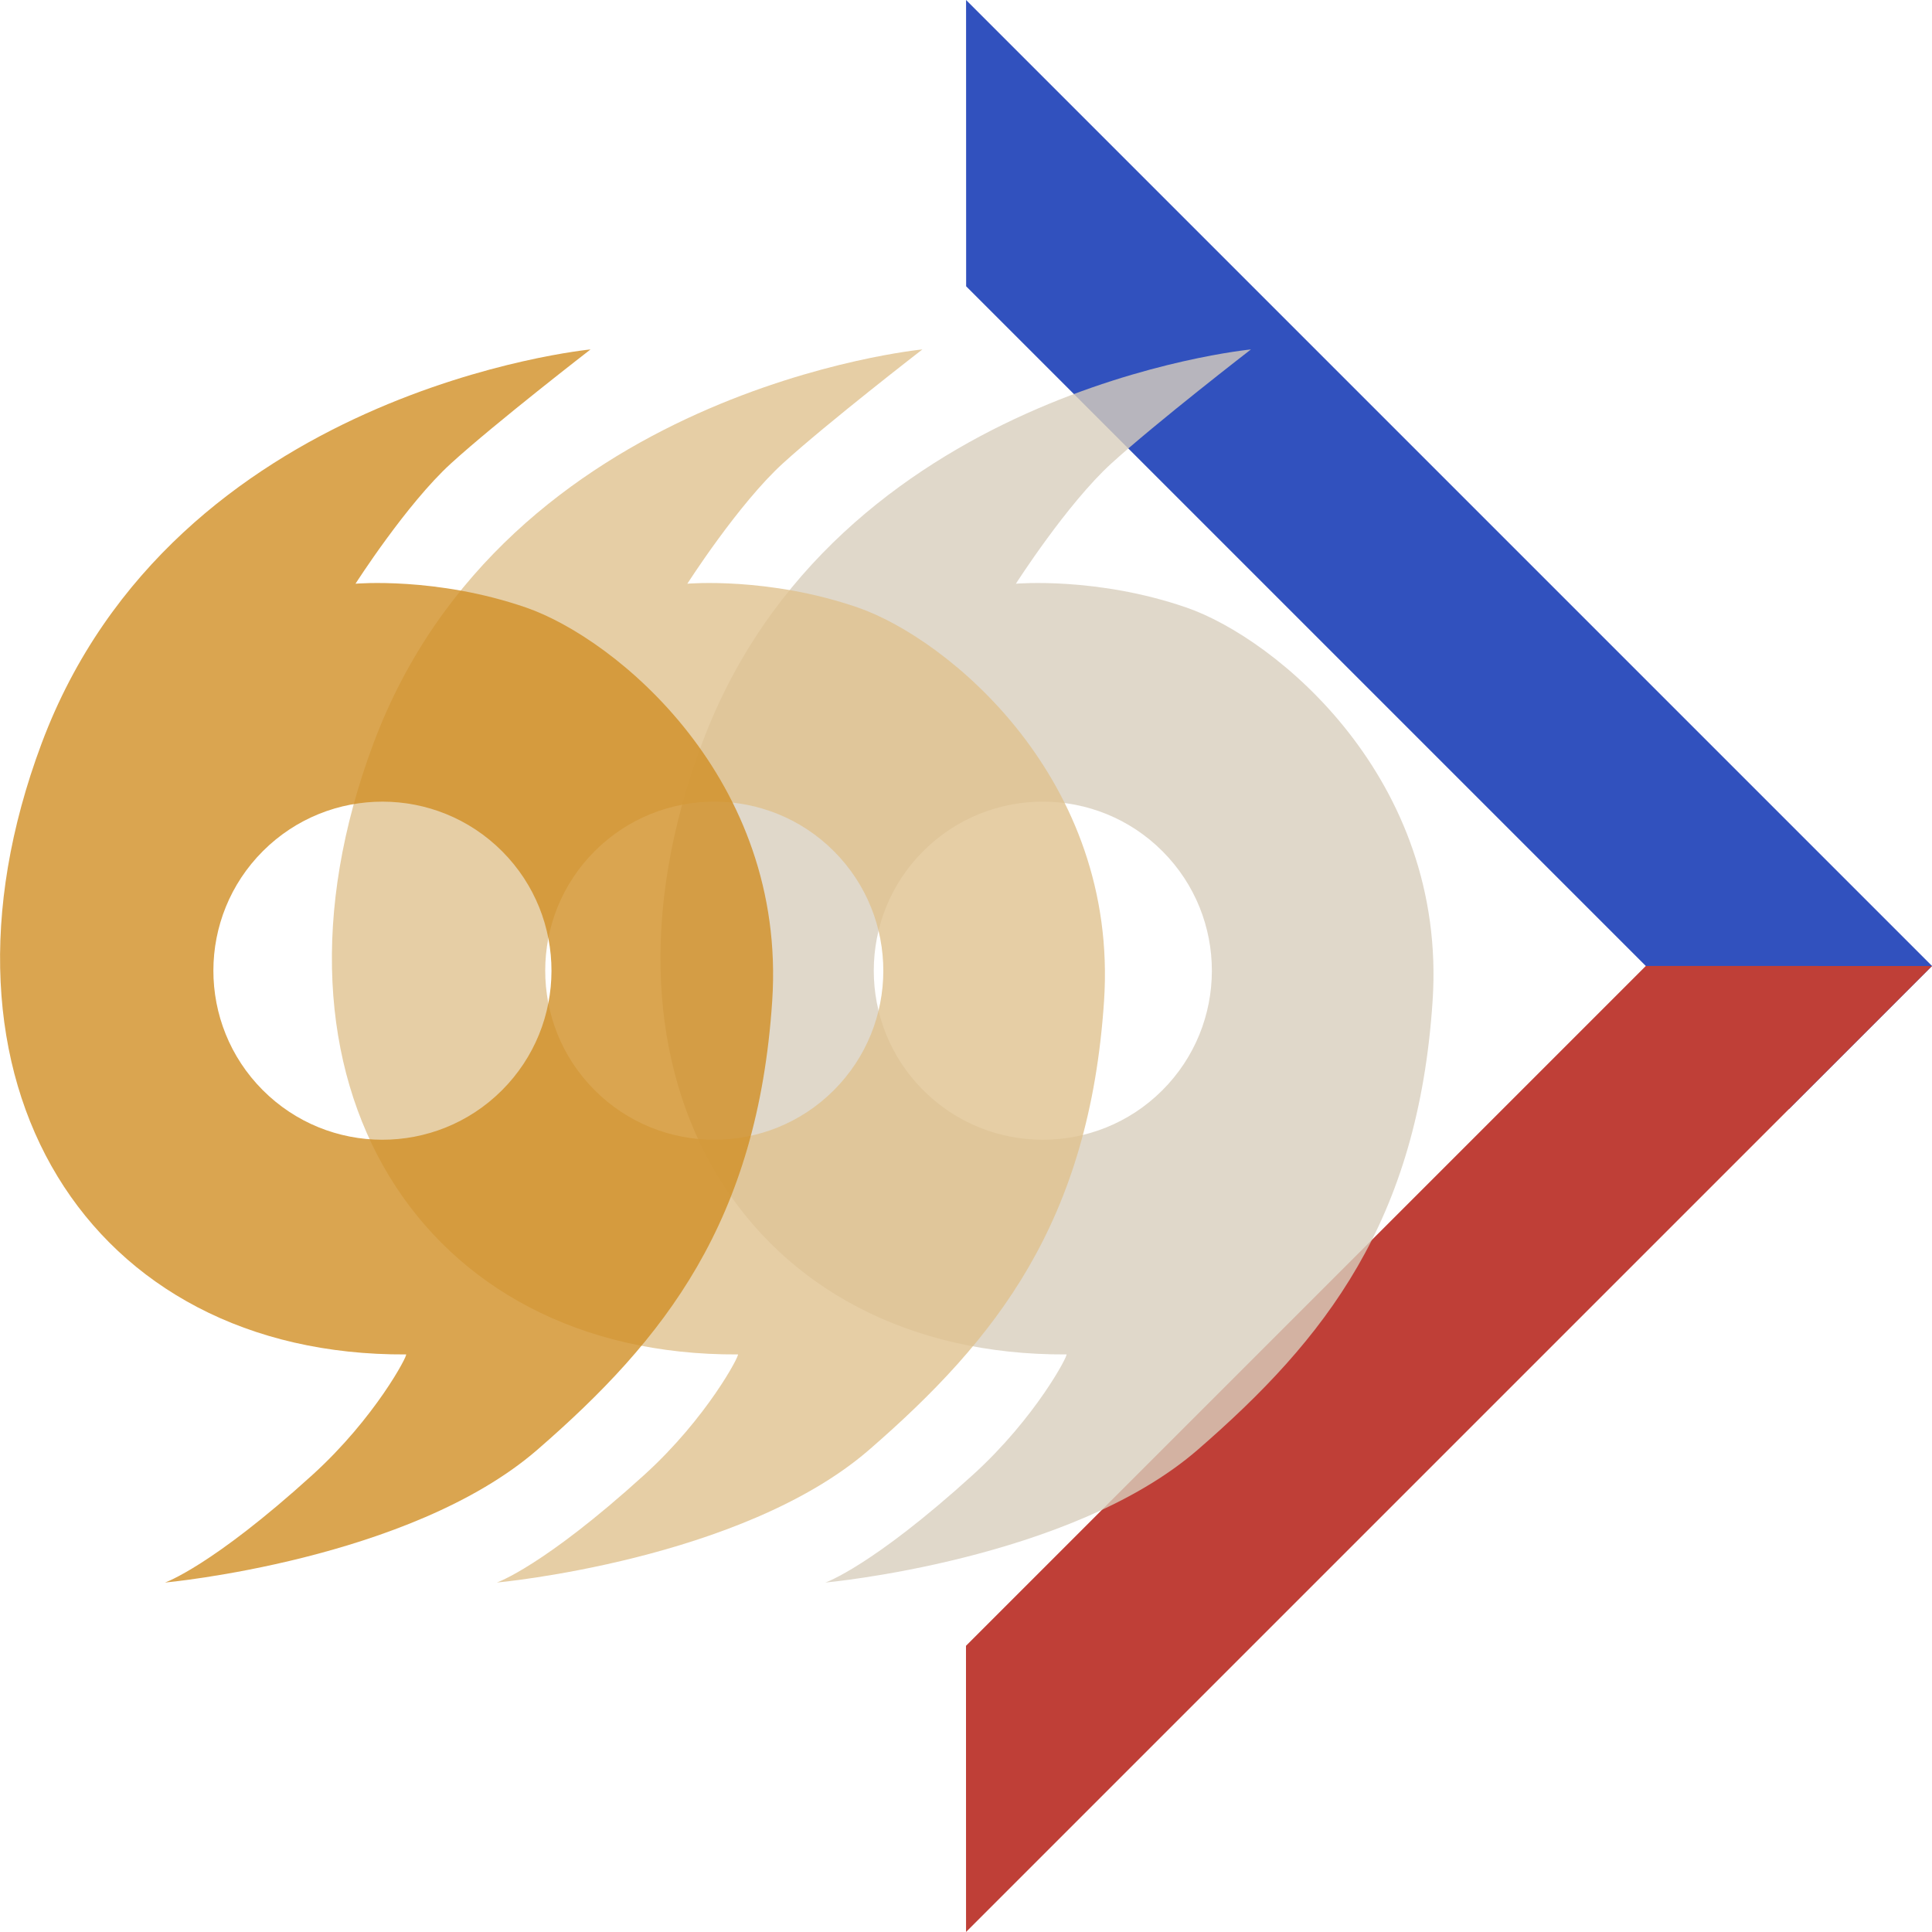
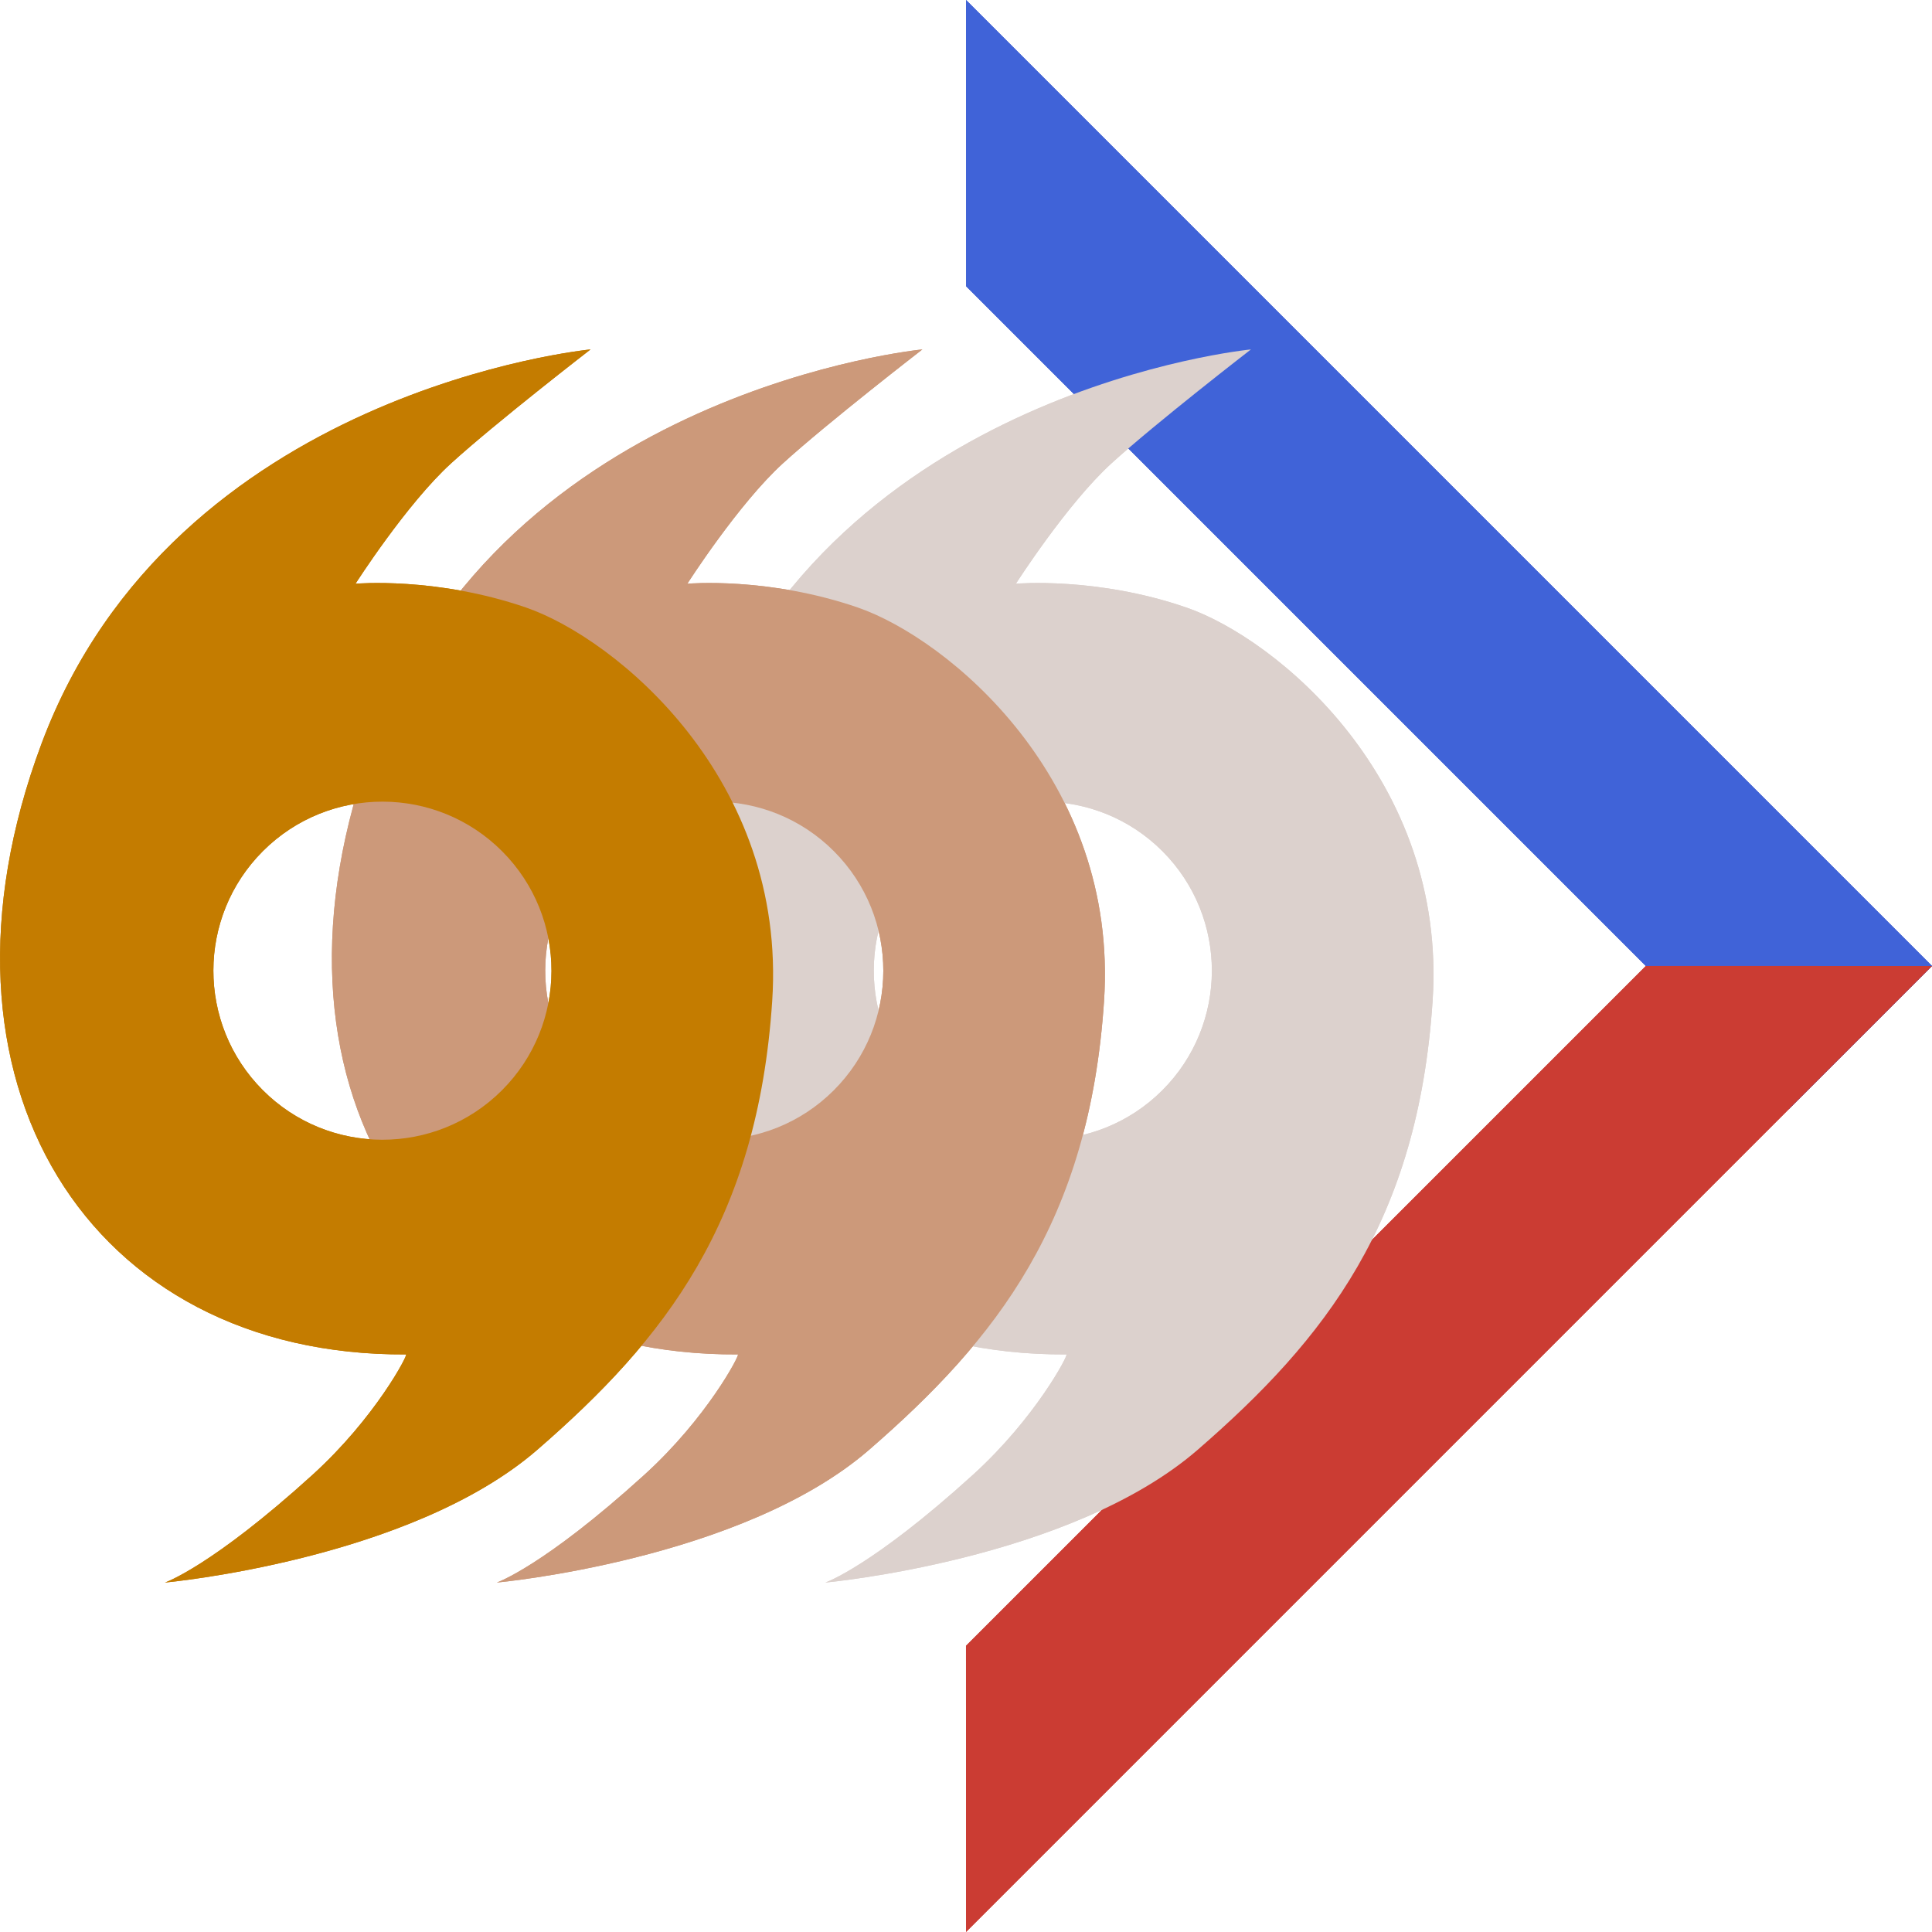
<svg xmlns="http://www.w3.org/2000/svg" width="100%" height="100%" viewBox="0 0 600 600" version="1.1" xml:space="preserve" style="fill-rule:evenodd;clip-rule:evenodd;stroke-linejoin:round;stroke-miterlimit:2;">
  <g id="dark" transform="matrix(1.00007,0,0,1.00007,0.000117399,-0.0220605)">
    <g transform="matrix(6.12323e-17,-1,1,6.12323e-17,-0.0302516,599.978)">
      <g transform="matrix(6.12278e-17,0.999926,-0.999926,6.12278e-17,599.956,0.0301342)">
        <path d="M325.2,114.067L344.859,133.726C344.859,133.726 555.569,344.436 555.569,344.436L600.014,299.99L389.305,89.281C389.305,89.281 369.646,69.622 369.646,69.622C369.646,69.622 300.024,-0 300.024,-0L300.045,88.912L325.2,114.067L325.2,114.067Z" style="fill:rgb(49,81,190);" />
      </g>
      <g transform="matrix(6.88453,-6.88453,12.9699,12.9699,-1544.81,-512.696)">
        <path d="M59.625,94.31L53.17,90.885L53.17,114.013L59.625,110.588L59.625,94.31Z" style="fill:rgb(191,63,55);" />
      </g>
    </g>
    <g transform="matrix(0.642029,0.643903,-0.643903,0.642029,324.415,-84.3183)">
-       <path d="M199.921,99.874C199.921,99.874 109.14,210.284 162.864,327.691C214.157,439.785 322.497,463.904 398.484,386.833C399.03,386.278 406.399,409.53 405.046,438.482C402.87,485.029 395.518,500.148 395.518,500.148C395.518,500.148 449.203,435.459 453.194,378.052C457.184,320.646 451.165,269.826 401.297,213.049C351.144,155.947 275.947,163.481 246.818,177.697C217.688,191.913 199.907,213.207 199.907,213.207C199.907,213.207 192.897,181.606 193.843,160.987C194.789,140.369 199.921,99.874 199.921,99.874ZM299.984,242.268C331.854,242.268 357.728,268.142 357.728,300.011C357.728,331.881 331.854,357.754 299.984,357.754C268.115,357.754 242.241,331.881 242.241,300.011C242.241,268.142 268.115,242.268 299.984,242.268Z" style="fill:rgb(216,206,189);fill-opacity:0.8;" />
+       <path d="M199.921,99.874C199.921,99.874 109.14,210.284 162.864,327.691C214.157,439.785 322.497,463.904 398.484,386.833C399.03,386.278 406.399,409.53 405.046,438.482C402.87,485.029 395.518,500.148 395.518,500.148C395.518,500.148 449.203,435.459 453.194,378.052C457.184,320.646 451.165,269.826 401.297,213.049C351.144,155.947 275.947,163.481 246.818,177.697C217.688,191.913 199.907,213.207 199.907,213.207C199.907,213.207 192.897,181.606 193.843,160.987C194.789,140.369 199.921,99.874 199.921,99.874ZM299.984,242.268C331.854,242.268 357.728,268.142 357.728,300.011C357.728,331.881 331.854,357.754 299.984,357.754C268.115,357.754 242.241,331.881 242.241,300.011C242.241,268.142 268.115,242.268 299.984,242.268Z" style="fill:rgb(220,209,205);" />
    </g>
    <g transform="matrix(0.642029,0.643903,-0.643903,0.642029,222.386,-84.3183)">
-       <path d="M199.921,99.874C199.921,99.874 109.14,210.284 162.864,327.691C214.157,439.785 322.497,463.904 398.484,386.833C399.03,386.278 406.399,409.53 405.046,438.482C402.87,485.029 395.518,500.148 395.518,500.148C395.518,500.148 449.203,435.459 453.194,378.052C457.184,320.646 451.165,269.826 401.297,213.049C351.144,155.947 275.947,163.481 246.818,177.697C217.688,191.913 199.907,213.207 199.907,213.207C199.907,213.207 192.897,181.606 193.843,160.987C194.789,140.369 199.921,99.874 199.921,99.874ZM299.984,242.268C331.854,242.268 357.728,268.142 357.728,300.011C357.728,331.881 331.854,357.754 299.984,357.754C268.115,357.754 242.241,331.881 242.241,300.011C242.241,268.142 268.115,242.268 299.984,242.268Z" style="fill:rgb(223,193,143);fill-opacity:0.8;" />
+       <path d="M199.921,99.874C199.921,99.874 109.14,210.284 162.864,327.691C214.157,439.785 322.497,463.904 398.484,386.833C399.03,386.278 406.399,409.53 405.046,438.482C402.87,485.029 395.518,500.148 395.518,500.148C395.518,500.148 449.203,435.459 453.194,378.052C457.184,320.646 451.165,269.826 401.297,213.049C351.144,155.947 275.947,163.481 246.818,177.697C217.688,191.913 199.907,213.207 199.907,213.207C199.907,213.207 192.897,181.606 193.843,160.987C194.789,140.369 199.921,99.874 199.921,99.874ZM299.984,242.268C331.854,242.268 357.728,268.142 357.728,300.011C357.728,331.881 331.854,357.754 299.984,357.754C268.115,357.754 242.241,331.881 242.241,300.011C242.241,268.142 268.115,242.268 299.984,242.268Z" style="fill:rgb(204,153,122);" />
    </g>
    <g transform="matrix(0.642029,0.643903,-0.643903,0.642029,119.339,-84.3183)">
-       <path d="M199.921,99.874C199.921,99.874 109.14,210.284 162.864,327.691C214.157,439.785 322.497,463.904 398.484,386.833C399.03,386.278 406.399,409.53 405.046,438.482C402.87,485.029 395.518,500.148 395.518,500.148C395.518,500.148 449.203,435.459 453.194,378.052C457.184,320.646 451.165,269.826 401.297,213.049C351.144,155.947 275.947,163.481 246.818,177.697C217.688,191.913 199.907,213.207 199.907,213.207C199.907,213.207 192.897,181.606 193.843,160.987C194.789,140.369 199.921,99.874 199.921,99.874ZM299.984,242.268C331.854,242.268 357.728,268.142 357.728,300.011C357.728,331.881 331.854,357.754 299.984,357.754C268.115,357.754 242.241,331.881 242.241,300.011C242.241,268.142 268.115,242.268 299.984,242.268Z" style="fill:rgb(208,143,37);fill-opacity:0.8;" />
+       <path d="M199.921,99.874C199.921,99.874 109.14,210.284 162.864,327.691C214.157,439.785 322.497,463.904 398.484,386.833C399.03,386.278 406.399,409.53 405.046,438.482C402.87,485.029 395.518,500.148 395.518,500.148C395.518,500.148 449.203,435.459 453.194,378.052C457.184,320.646 451.165,269.826 401.297,213.049C351.144,155.947 275.947,163.481 246.818,177.697C217.688,191.913 199.907,213.207 199.907,213.207C199.907,213.207 192.897,181.606 193.843,160.987C194.789,140.369 199.921,99.874 199.921,99.874ZM299.984,242.268C331.854,242.268 357.728,268.142 357.728,300.011C357.728,331.881 331.854,357.754 299.984,357.754C268.115,357.754 242.241,331.881 242.241,300.011C242.241,268.142 268.115,242.268 299.984,242.268Z" style="fill:rgb(196,124,0);" />
+     </g>
+   </g>
+   <g id="light" transform="matrix(1.00007,0,0,1.00007,0.000117399,-0.0220605)">
+     <g transform="matrix(6.12323e-17,-1,1,6.12323e-17,-0.0302516,599.978)">
+       <g transform="matrix(6.12278e-17,0.999926,-0.999926,6.12278e-17,599.956,0.0301342)">
+         <path d="M325.2,114.067L344.859,133.726C344.859,133.726 555.569,344.436 555.569,344.436L600.014,299.99L389.305,89.281C389.305,89.281 369.646,69.622 369.646,69.622C369.646,69.622 300.024,-0 300.024,-0L300.045,88.912L325.2,114.067L325.2,114.067Z" style="fill:rgb(64,99,216);" />
+       </g>
+       <g transform="matrix(6.88453,-6.88453,12.9699,12.9699,-1544.81,-512.696)">
+         <path d="M59.625,94.31L53.17,90.885L53.17,114.013L59.625,110.588L59.625,94.31Z" style="fill:rgb(203,60,51);" />
+       </g>
+     </g>
+     <g transform="matrix(0.642029,0.643903,-0.643903,0.642029,324.415,-84.3183)">
+       <path d="M199.921,99.874C199.921,99.874 109.14,210.284 162.864,327.691C214.157,439.785 322.497,463.904 398.484,386.833C399.03,386.278 406.399,409.53 405.046,438.482C402.87,485.029 395.518,500.148 395.518,500.148C395.518,500.148 449.203,435.459 453.194,378.052C457.184,320.646 451.165,269.826 401.297,213.049C351.144,155.947 275.947,163.481 246.818,177.697C217.688,191.913 199.907,213.207 199.907,213.207C199.907,213.207 192.897,181.606 193.843,160.987C194.789,140.369 199.921,99.874 199.921,99.874ZM299.984,242.268C331.854,242.268 357.728,268.142 357.728,300.011C357.728,331.881 331.854,357.754 299.984,357.754C268.115,357.754 242.241,331.881 242.241,300.011C242.241,268.142 268.115,242.268 299.984,242.268Z" style="fill:rgb(220,209,205);" />
+     </g>
+     <g transform="matrix(0.642029,0.643903,-0.643903,0.642029,222.386,-84.3183)">
+       <path d="M199.921,99.874C199.921,99.874 109.14,210.284 162.864,327.691C214.157,439.785 322.497,463.904 398.484,386.833C399.03,386.278 406.399,409.53 405.046,438.482C402.87,485.029 395.518,500.148 395.518,500.148C395.518,500.148 449.203,435.459 453.194,378.052C457.184,320.646 451.165,269.826 401.297,213.049C351.144,155.947 275.947,163.481 246.818,177.697C217.688,191.913 199.907,213.207 199.907,213.207C199.907,213.207 192.897,181.606 193.843,160.987C194.789,140.369 199.921,99.874 199.921,99.874ZM299.984,242.268C331.854,242.268 357.728,268.142 357.728,300.011C357.728,331.881 331.854,357.754 299.984,357.754C268.115,357.754 242.241,331.881 242.241,300.011C242.241,268.142 268.115,242.268 299.984,242.268Z" style="fill:rgb(204,153,122);" />
+     </g>
+     <g transform="matrix(0.642029,0.643903,-0.643903,0.642029,119.339,-84.3183)">
+       <path d="M199.921,99.874C199.921,99.874 109.14,210.284 162.864,327.691C214.157,439.785 322.497,463.904 398.484,386.833C399.03,386.278 406.399,409.53 405.046,438.482C402.87,485.029 395.518,500.148 395.518,500.148C395.518,500.148 449.203,435.459 453.194,378.052C457.184,320.646 451.165,269.826 401.297,213.049C351.144,155.947 275.947,163.481 246.818,177.697C217.688,191.913 199.907,213.207 199.907,213.207C199.907,213.207 192.897,181.606 193.843,160.987C194.789,140.369 199.921,99.874 199.921,99.874ZM299.984,242.268C331.854,242.268 357.728,268.142 357.728,300.011C357.728,331.881 331.854,357.754 299.984,357.754C268.115,357.754 242.241,331.881 242.241,300.011C242.241,268.142 268.115,242.268 299.984,242.268Z" style="fill:rgb(196,124,0);" />
    </g>
  </g>
</svg>
